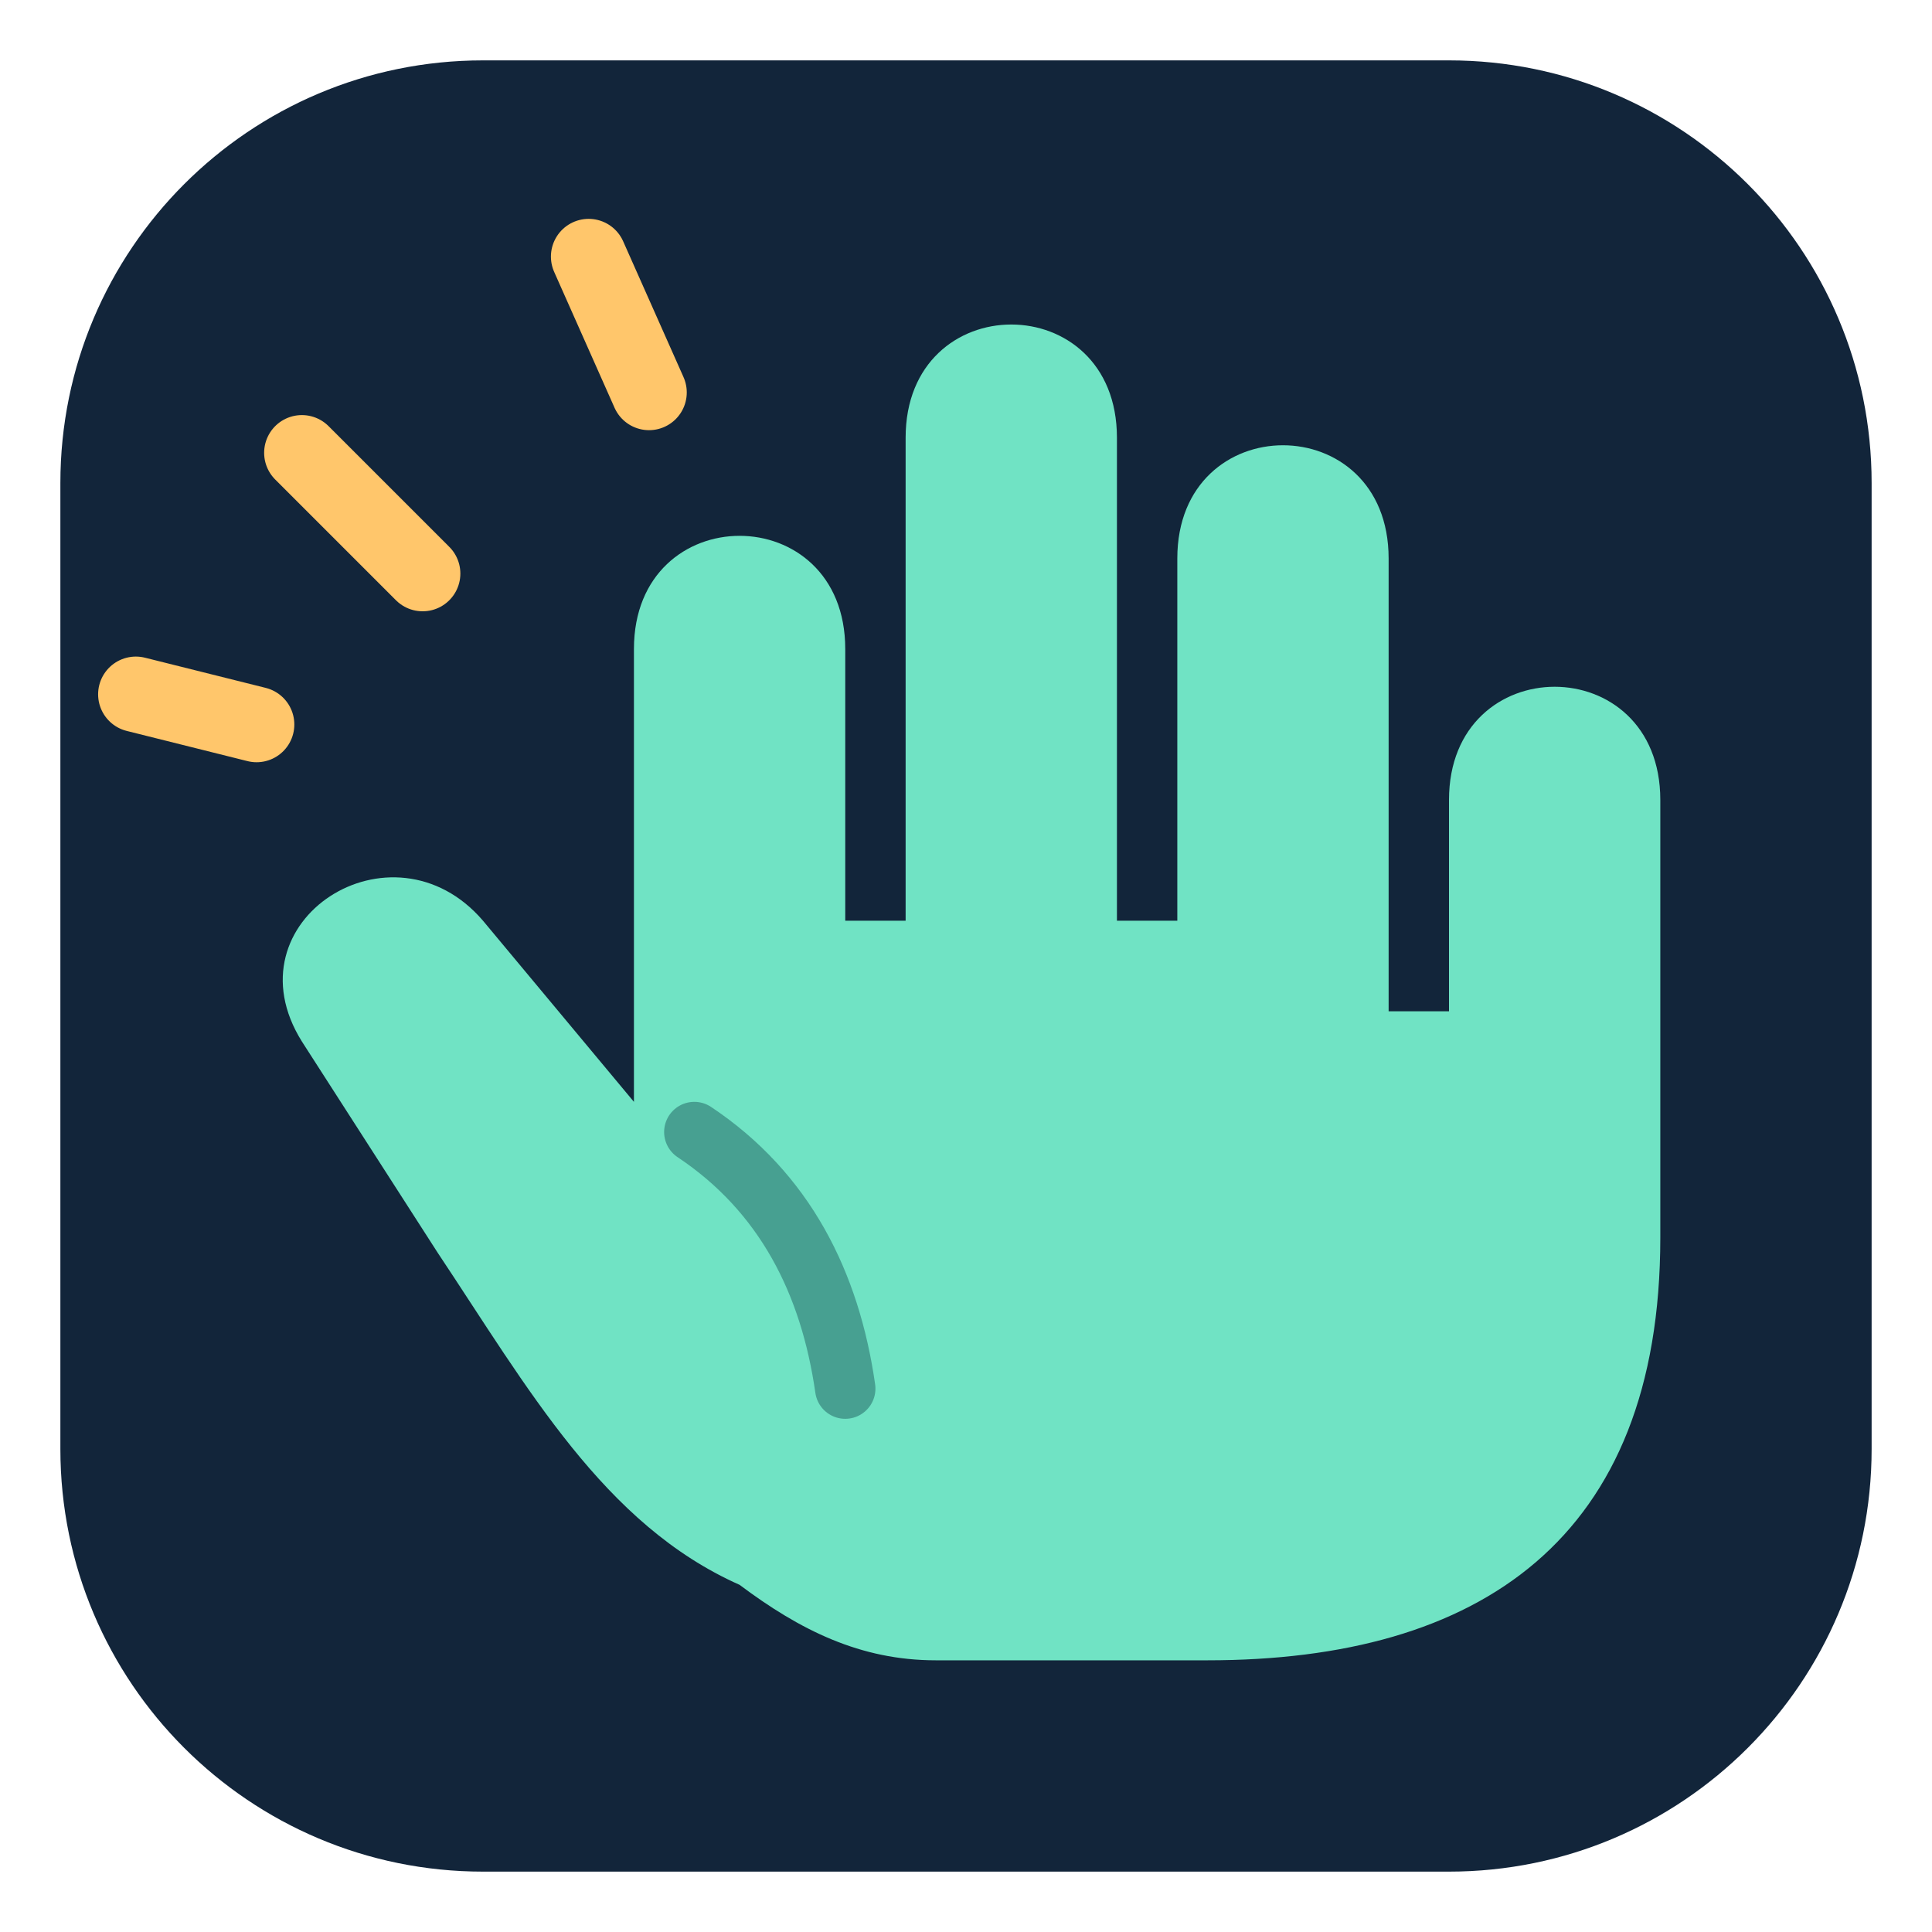
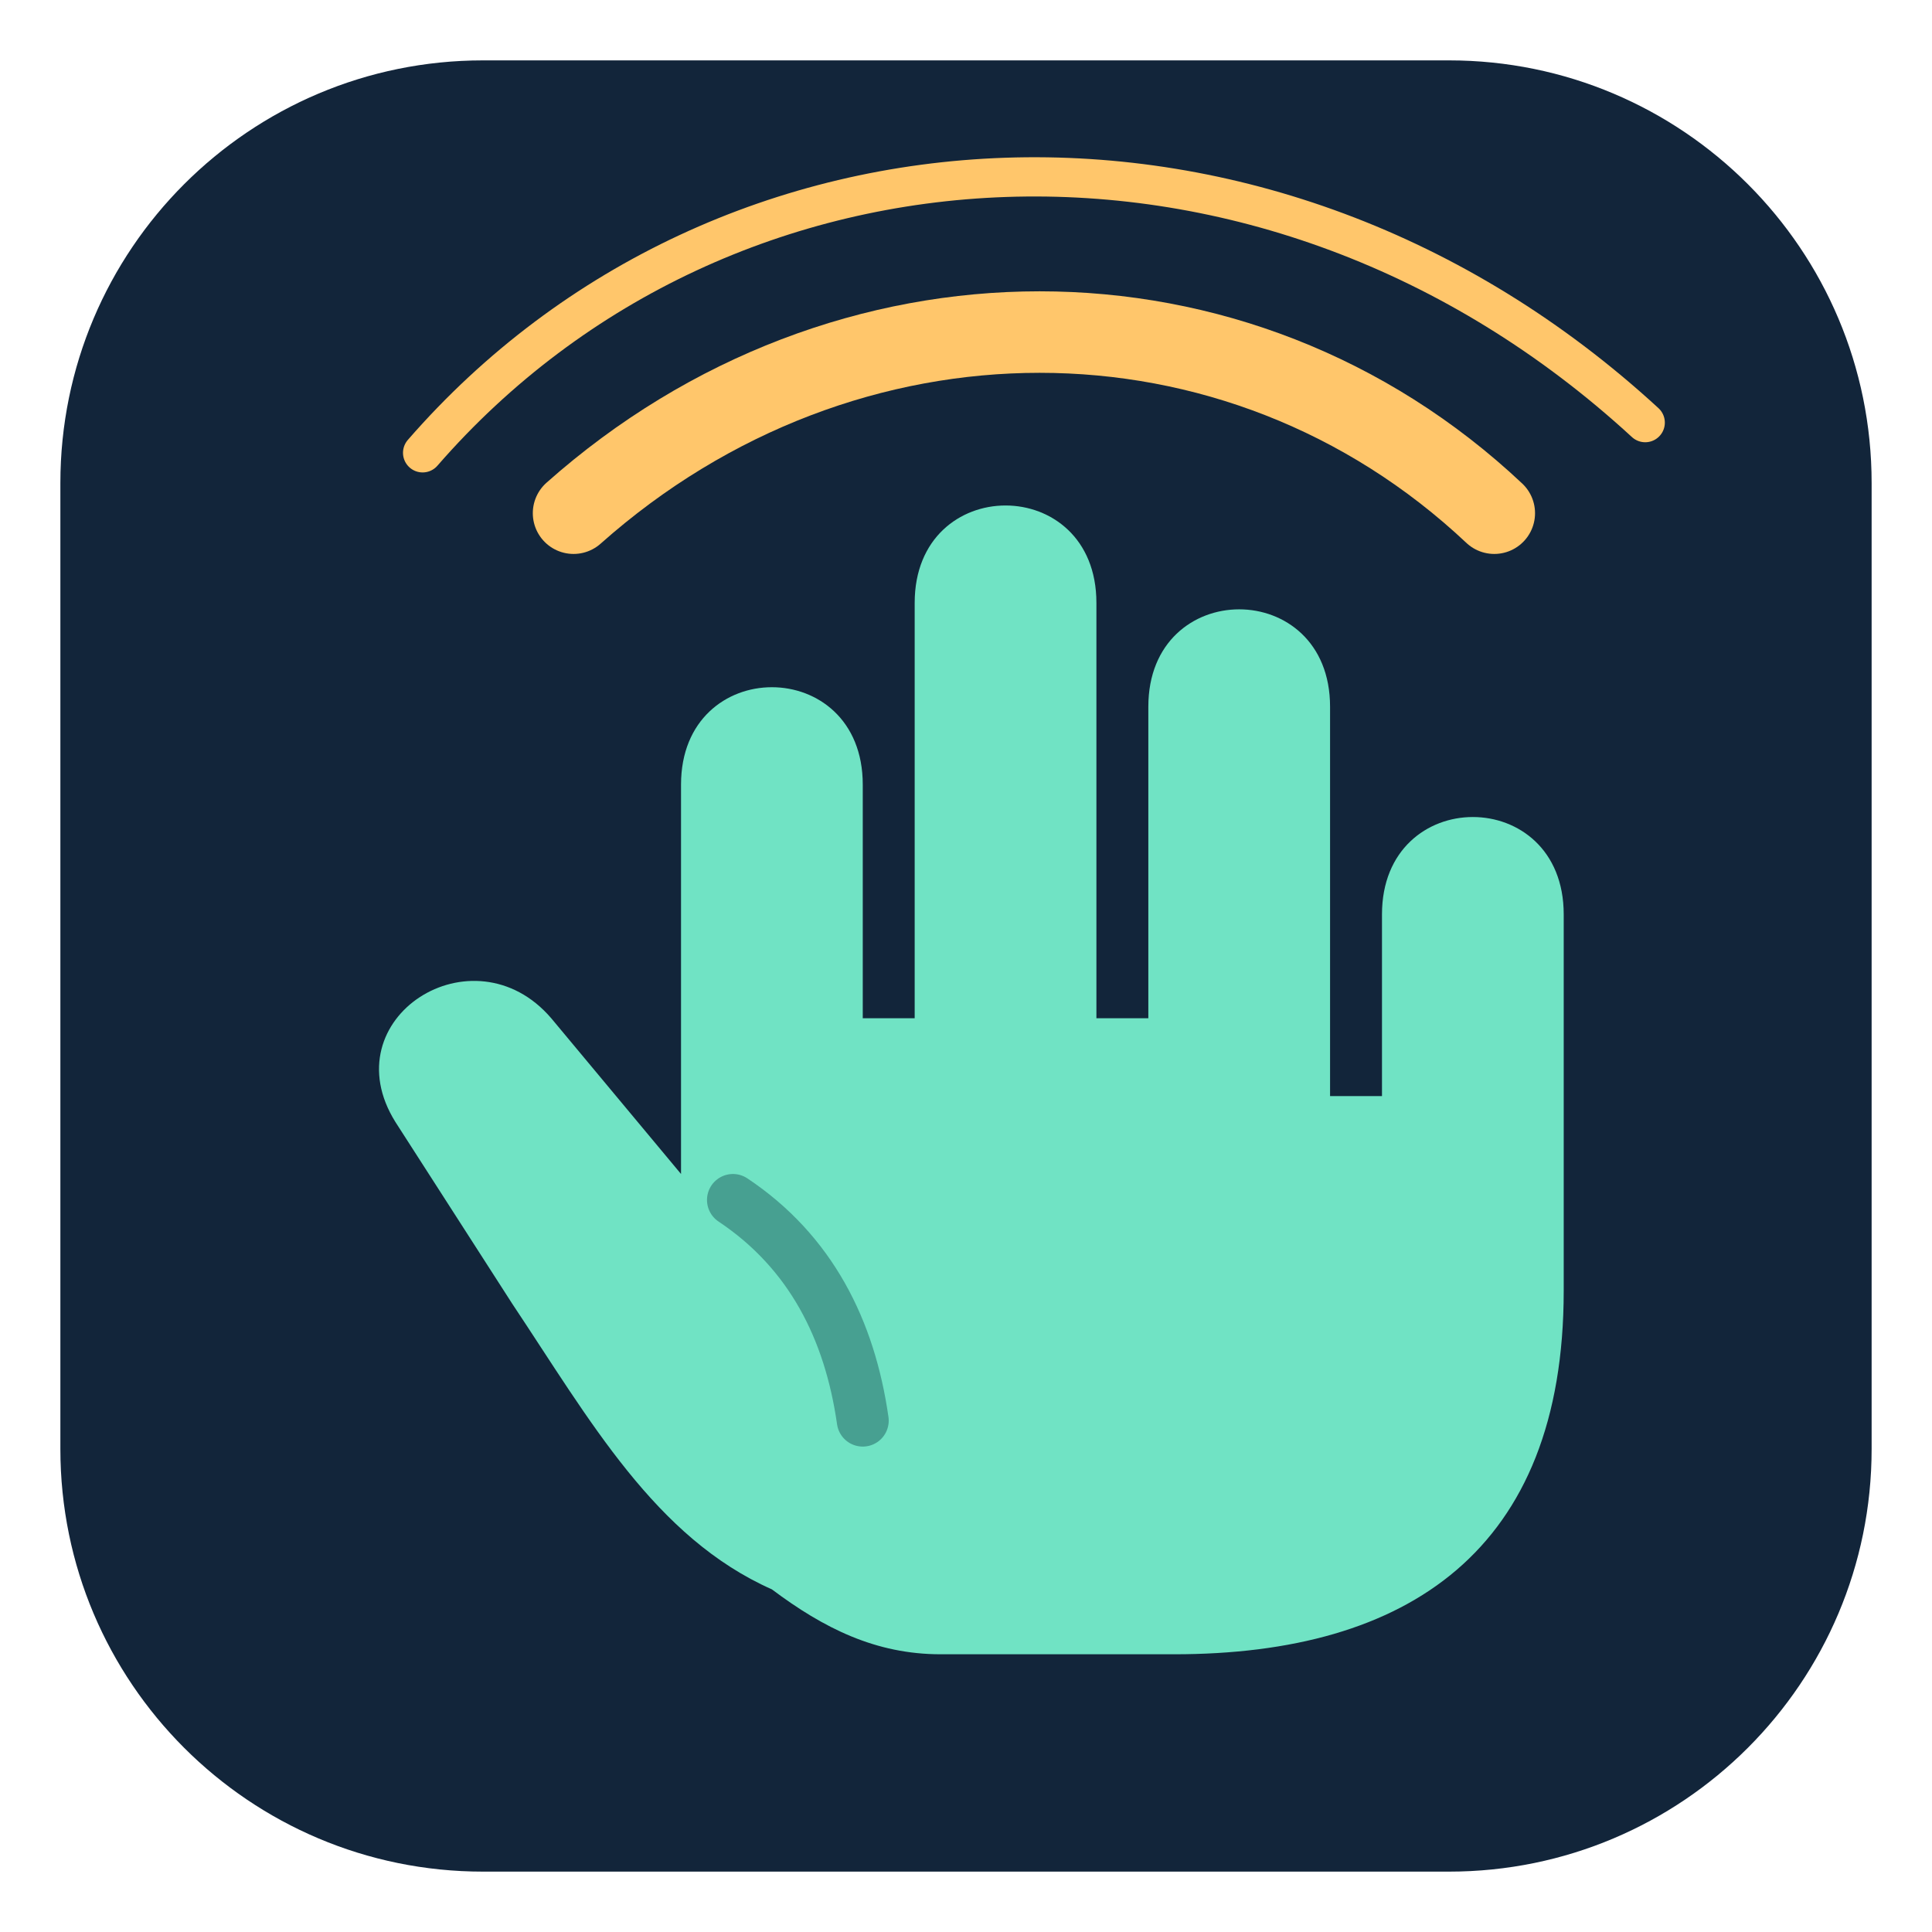
<svg xmlns="http://www.w3.org/2000/svg" viewBox="0 0 128 128" role="img" aria-labelledby="title desc">
  <rect x="4" y="4" width="120" height="120" rx="28" fill="#12253a" />
-   <path d="M49 105c-9-4-14-13-20-22l-9-14c-5-8 6-15 12-8l10 12V43c0-10 14-10 14 0v18h4V29c0-10 14-10 14 0v32h4V37c0-10 14-10 14 0v30h4V53c0-10 14-10 14 0v29c0 20-12 28-30 28H62c-5 0-9-2-13-5Z" fill="#70e3c4" />
-   <path d="M46 75c6 4 9 10 10 17" fill="none" stroke="#246a68" stroke-width="4" stroke-linecap="round" opacity=".55" />
-   <path d="m28 38-8-8m-3 18-8-2m34-20-4-9" fill="none" stroke="#ffc66b" stroke-width="5" stroke-linecap="round" />
+   <g transform="translate(9 15) scale(.86)">
+     <path d="M49 105c-9-4-14-13-20-22l-9-14c-5-8 6-15 12-8l10 12V43c0-10 14-10 14 0v18h4V29c0-10 14-10 14 0v32h4V37c0-10 14-10 14 0v30h4V53c0-10 14-10 14 0v29c0 20-12 28-30 28H62c-5 0-9-2-13-5Z" fill="#70e3c4" />
+     <path d="M46 75c6 4 9 10 10 17" fill="none" stroke="#246a68" stroke-width="4" stroke-linecap="round" opacity=".55" />
+   </g>
+   <path d="M28 30C48 7 84 5 109 28" fill="none" stroke="#ffc66b" stroke-width="2.6" stroke-linecap="round" />
+   <path d="M38 34C56 18 82 18 99 34" fill="none" stroke="#ffc66b" stroke-width="5.4" stroke-linecap="round" />
</svg>
